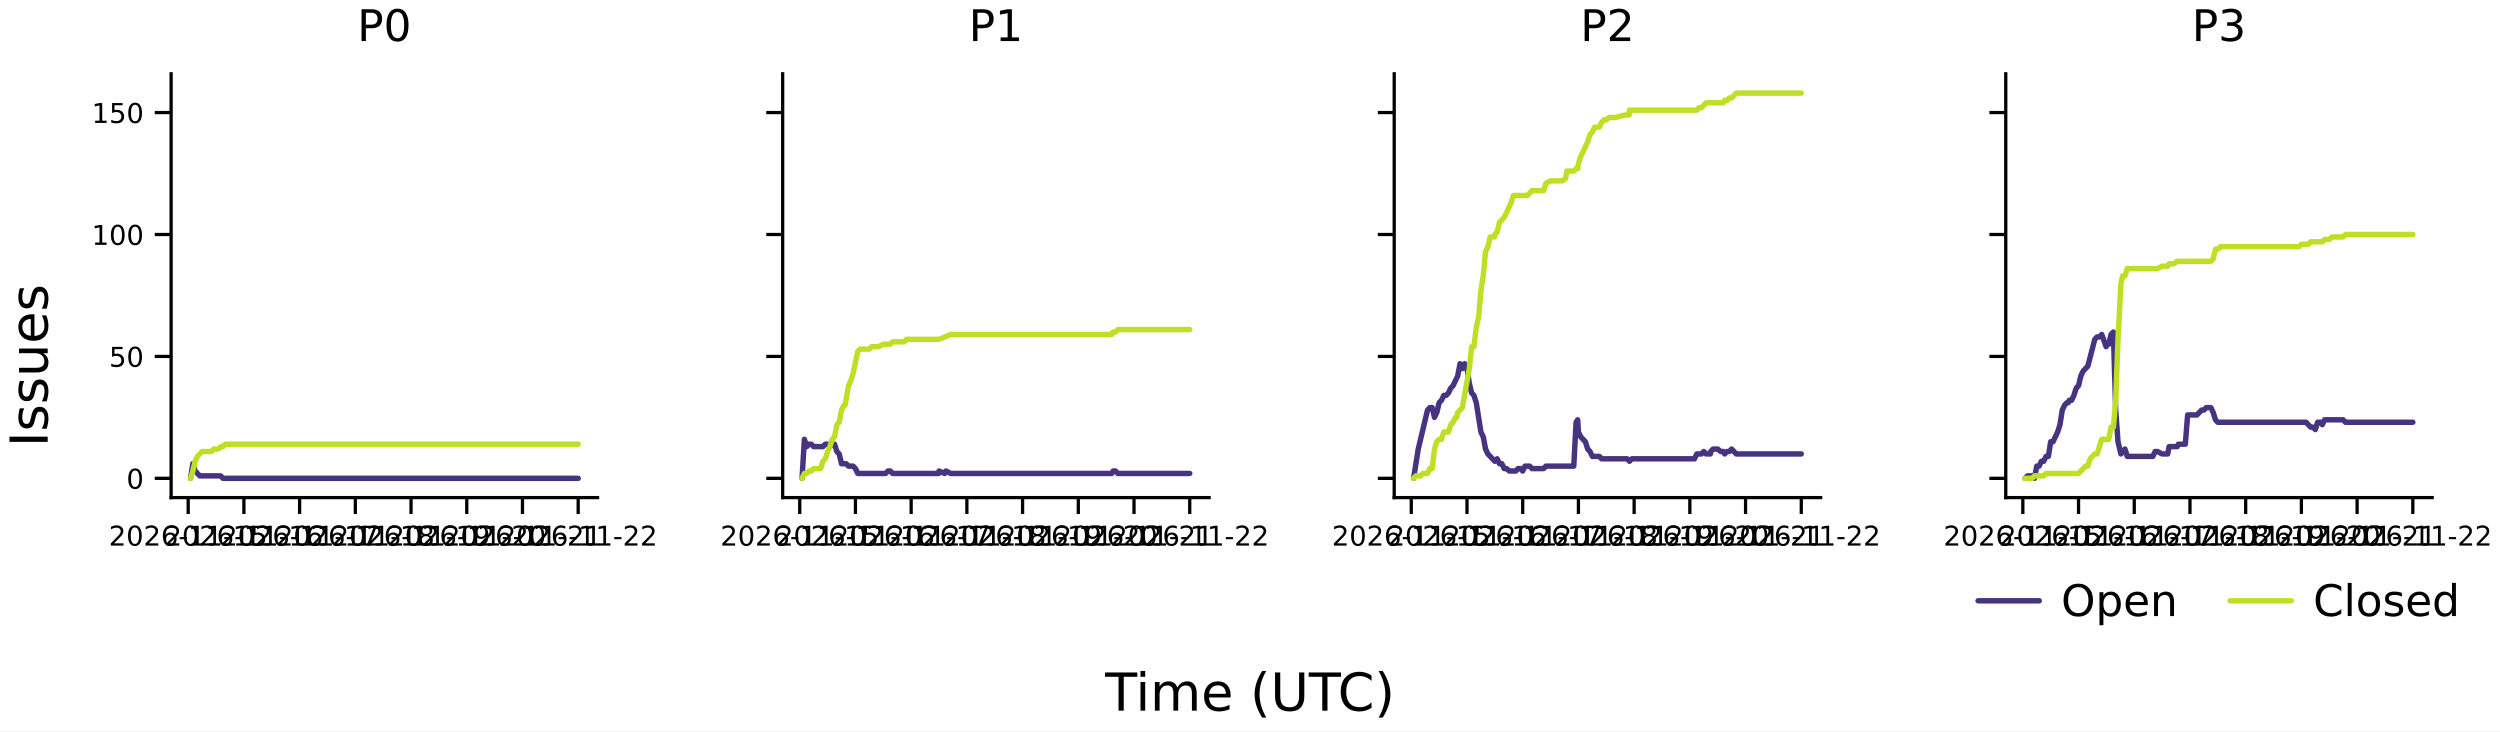
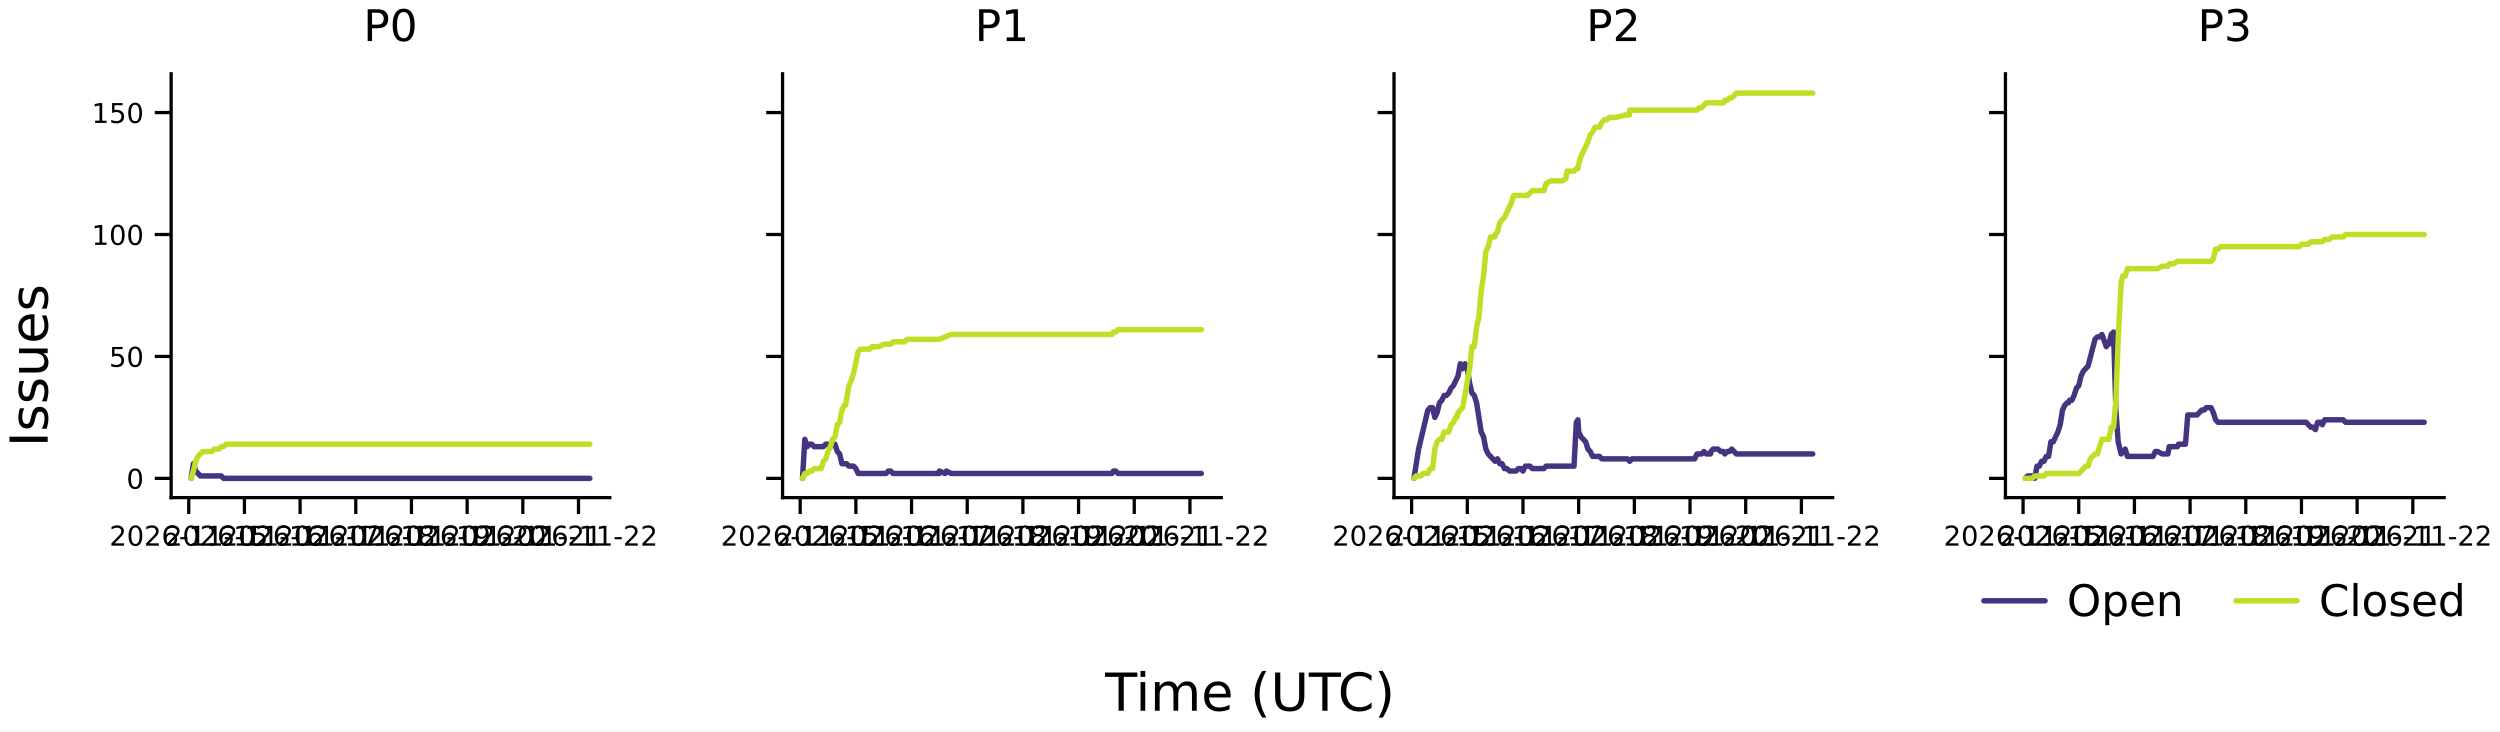
- <svg xmlns="http://www.w3.org/2000/svg" xmlns:xlink="http://www.w3.org/1999/xlink" width="457.918pt" height="133.92pt" viewBox="0 0 457.918 133.92" version="1.1">
+ <svg xmlns="http://www.w3.org/2000/svg" xmlns:xlink="http://www.w3.org/1999/xlink" width="457.902pt" height="133.92pt" viewBox="0 0 457.902 133.92" version="1.1">
  <defs>
    <style type="text/css">*{stroke-linejoin: round; stroke-linecap: butt}</style>
  </defs>
  <g id="figure_1">
    <g id="patch_1">
-       <path d="M 0 133.92  L 457.918 133.92  L 457.918 0  L 0 0  z " style="fill: #ffffff" />
+       <path d="M 0 133.92  L 457.902 133.92  L 457.902 0  L 0 0  z " style="fill: #ffffff" />
    </g>
    <g id="axes_1">
      <g id="patch_2">
-         <path d="M 31.344 91.143  L 109.454 91.143  L 109.454 13.518  L 31.344 13.518  z " style="fill: #ffffff" />
+         <path d="M 31.344 91.143  L 111.692 91.143  L 111.692 13.518  L 31.344 13.518  z " style="fill: #ffffff" />
      </g>
      <g id="matplotlib.axis_1">
        <g id="xtick_1">
          <g id="line2d_1">
            <defs>
-               <path id="m27803816d7" d="M 0 0  L 0 3  " style="stroke: #000000; stroke-width: 0.6" />
+               <path id="md252c8e583" d="M 0 0  L 0 3  " style="stroke: #000000; stroke-width: 0.6" />
            </defs>
            <g>
-               <use xlink:href="#m27803816d7" x="34.469" y="91.143" style="stroke: #000000; stroke-width: 0.6" />
+               <use xlink:href="#md252c8e583" x="34.571" y="91.143" style="stroke: #000000; stroke-width: 0.6" />
            </g>
          </g>
          <g id="text_1">
-             <text style="font-size: 5px; font-family: 'DejaVu Sans', sans-serif; text-anchor: middle" x="34.469" y="99.942" transform="rotate(-0 34.46902 99.94197)">2026-11-15</text>
+             <text style="font-size: 5px; font-family: 'DejaVu Sans', sans-serif; text-anchor: middle" x="34.571" y="99.942" transform="rotate(-0 34.571 99.94197)">2026-11-15</text>
          </g>
        </g>
        <g id="xtick_2">
          <g id="line2d_2">
            <g>
-               <use xlink:href="#m27803816d7" x="44.674" y="91.143" style="stroke: #000000; stroke-width: 0.6" />
+               <use xlink:href="#md252c8e583" x="44.769" y="91.143" style="stroke: #000000; stroke-width: 0.6" />
            </g>
          </g>
          <g id="text_2">
-             <text style="font-size: 5px; font-family: 'DejaVu Sans', sans-serif; text-anchor: middle" x="44.674" y="99.942" transform="rotate(-0 44.67396 99.94197)">2026-11-16</text>
+             <text style="font-size: 5px; font-family: 'DejaVu Sans', sans-serif; text-anchor: middle" x="44.769" y="99.942" transform="rotate(-0 44.76905 99.94197)">2026-11-16</text>
          </g>
        </g>
        <g id="xtick_3">
          <g id="line2d_3">
            <g>
-               <use xlink:href="#m27803816d7" x="54.879" y="91.143" style="stroke: #000000; stroke-width: 0.6" />
+               <use xlink:href="#md252c8e583" x="54.967" y="91.143" style="stroke: #000000; stroke-width: 0.6" />
            </g>
          </g>
          <g id="text_3">
-             <text style="font-size: 5px; font-family: 'DejaVu Sans', sans-serif; text-anchor: middle" x="54.879" y="99.942" transform="rotate(-0 54.87891 99.94197)">2026-11-17</text>
+             <text style="font-size: 5px; font-family: 'DejaVu Sans', sans-serif; text-anchor: middle" x="54.967" y="99.942" transform="rotate(-0 54.96709 99.94197)">2026-11-17</text>
          </g>
        </g>
        <g id="xtick_4">
          <g id="line2d_4">
            <g>
-               <use xlink:href="#m27803816d7" x="65.084" y="91.143" style="stroke: #000000; stroke-width: 0.6" />
+               <use xlink:href="#md252c8e583" x="65.165" y="91.143" style="stroke: #000000; stroke-width: 0.6" />
            </g>
          </g>
          <g id="text_4">
-             <text style="font-size: 5px; font-family: 'DejaVu Sans', sans-serif; text-anchor: middle" x="65.084" y="99.942" transform="rotate(-0 65.08386 99.94197)">2026-11-18</text>
+             <text style="font-size: 5px; font-family: 'DejaVu Sans', sans-serif; text-anchor: middle" x="65.165" y="99.942" transform="rotate(-0 65.16513 99.94197)">2026-11-18</text>
          </g>
        </g>
        <g id="xtick_5">
          <g id="line2d_5">
            <g>
-               <use xlink:href="#m27803816d7" x="75.289" y="91.143" style="stroke: #000000; stroke-width: 0.6" />
+               <use xlink:href="#md252c8e583" x="75.363" y="91.143" style="stroke: #000000; stroke-width: 0.6" />
            </g>
          </g>
          <g id="text_5">
-             <text style="font-size: 5px; font-family: 'DejaVu Sans', sans-serif; text-anchor: middle" x="75.289" y="99.942" transform="rotate(-0 75.28881 99.94197)">2026-11-19</text>
+             <text style="font-size: 5px; font-family: 'DejaVu Sans', sans-serif; text-anchor: middle" x="75.363" y="99.942" transform="rotate(-0 75.36317 99.94197)">2026-11-19</text>
          </g>
        </g>
        <g id="xtick_6">
          <g id="line2d_6">
            <g>
-               <use xlink:href="#m27803816d7" x="85.494" y="91.143" style="stroke: #000000; stroke-width: 0.6" />
+               <use xlink:href="#md252c8e583" x="85.561" y="91.143" style="stroke: #000000; stroke-width: 0.6" />
            </g>
          </g>
          <g id="text_6">
-             <text style="font-size: 5px; font-family: 'DejaVu Sans', sans-serif; text-anchor: middle" x="85.494" y="99.942" transform="rotate(-0 85.49376 99.94197)">2026-11-20</text>
+             <text style="font-size: 5px; font-family: 'DejaVu Sans', sans-serif; text-anchor: middle" x="85.561" y="99.942" transform="rotate(-0 85.56121 99.94197)">2026-11-20</text>
          </g>
        </g>
        <g id="xtick_7">
          <g id="line2d_7">
            <g>
-               <use xlink:href="#m27803816d7" x="95.699" y="91.143" style="stroke: #000000; stroke-width: 0.6" />
+               <use xlink:href="#md252c8e583" x="95.759" y="91.143" style="stroke: #000000; stroke-width: 0.6" />
            </g>
          </g>
          <g id="text_7">
-             <text style="font-size: 5px; font-family: 'DejaVu Sans', sans-serif; text-anchor: middle" x="95.699" y="99.942" transform="rotate(-0 95.69871 99.94197)">2026-11-21</text>
+             <text style="font-size: 5px; font-family: 'DejaVu Sans', sans-serif; text-anchor: middle" x="95.759" y="99.942" transform="rotate(-0 95.75925 99.94197)">2026-11-21</text>
          </g>
        </g>
        <g id="xtick_8">
          <g id="line2d_8">
            <g>
-               <use xlink:href="#m27803816d7" x="105.904" y="91.143" style="stroke: #000000; stroke-width: 0.6" />
+               <use xlink:href="#md252c8e583" x="105.957" y="91.143" style="stroke: #000000; stroke-width: 0.6" />
            </g>
          </g>
          <g id="text_8">
-             <text style="font-size: 5px; font-family: 'DejaVu Sans', sans-serif; text-anchor: middle" x="105.904" y="99.942" transform="rotate(-0 105.9037 99.94197)">2026-11-22</text>
+             <text style="font-size: 5px; font-family: 'DejaVu Sans', sans-serif; text-anchor: middle" x="105.957" y="99.942" transform="rotate(-0 105.9573 99.94197)">2026-11-22</text>
          </g>
        </g>
      </g>
      <g id="matplotlib.axis_2">
        <g id="ytick_1">
          <g id="line2d_9">
            <defs>
-               <path id="m7266e3cf5b" d="M 0 0  L -3 0  " style="stroke: #000000; stroke-width: 0.6" />
+               <path id="m50506fcc12" d="M 0 0  L -3 0  " style="stroke: #000000; stroke-width: 0.6" />
            </defs>
            <g>
-               <use xlink:href="#m7266e3cf5b" x="31.344" y="87.615" style="stroke: #000000; stroke-width: 0.6" />
+               <use xlink:href="#m50506fcc12" x="31.344" y="87.615" style="stroke: #000000; stroke-width: 0.6" />
            </g>
          </g>
          <g id="text_9">
            <text style="font-size: 5px; font-family: 'DejaVu Sans', sans-serif; text-anchor: end" x="26.344" y="89.514" transform="rotate(-0 26.34375 89.51415)">0</text>
          </g>
        </g>
        <g id="ytick_2">
          <g id="line2d_10">
            <g>
-               <use xlink:href="#m7266e3cf5b" x="31.344" y="65.283" style="stroke: #000000; stroke-width: 0.6" />
+               <use xlink:href="#m50506fcc12" x="31.344" y="65.283" style="stroke: #000000; stroke-width: 0.6" />
            </g>
          </g>
          <g id="text_10">
            <text style="font-size: 5px; font-family: 'DejaVu Sans', sans-serif; text-anchor: end" x="26.344" y="67.182" transform="rotate(-0 26.34375 67.18244)">50</text>
          </g>
        </g>
        <g id="ytick_3">
          <g id="line2d_11">
            <g>
-               <use xlink:href="#m7266e3cf5b" x="31.344" y="42.951" style="stroke: #000000; stroke-width: 0.6" />
+               <use xlink:href="#m50506fcc12" x="31.344" y="42.951" style="stroke: #000000; stroke-width: 0.6" />
            </g>
          </g>
          <g id="text_11">
            <text style="font-size: 5px; font-family: 'DejaVu Sans', sans-serif; text-anchor: end" x="26.344" y="44.851" transform="rotate(-0 26.34375 44.85073)">100</text>
          </g>
        </g>
        <g id="ytick_4">
          <g id="line2d_12">
            <g>
-               <use xlink:href="#m7266e3cf5b" x="31.344" y="20.62" style="stroke: #000000; stroke-width: 0.6" />
+               <use xlink:href="#m50506fcc12" x="31.344" y="20.62" style="stroke: #000000; stroke-width: 0.6" />
            </g>
          </g>
          <g id="text_12">
            <text style="font-size: 5px; font-family: 'DejaVu Sans', sans-serif; text-anchor: end" x="26.344" y="22.519" transform="rotate(-0 26.34375 22.51902)">150</text>
          </g>
        </g>
      </g>
      <g id="line2d_13">
-         <path d="M 34.894 87.615  L 35.319 84.935  L 35.745 86.275  L 36.595 87.168  L 40.422 87.168  L 40.847 87.615  L 105.904 87.615  L 105.904 87.615  " clip-path="url(#p9dc5fe7ed8)" style="fill: none; stroke: #463480; stroke-linecap: round" />
+         <path d="M 34.996 87.615  L 35.421 84.935  L 35.846 86.275  L 36.696 87.168  L 40.52 87.168  L 40.945 87.615  L 108.039 87.615  L 108.039 87.615  " clip-path="url(#pc1bffb629c)" style="fill: none; stroke: #463480; stroke-linecap: round" />
      </g>
      <g id="line2d_14">
-         <path d="M 34.894 87.615  L 35.319 86.275  L 35.745 84.488  L 36.17 83.595  L 37.02 82.702  L 38.721 82.702  L 39.146 82.255  L 39.997 82.255  L 40.422 81.808  L 40.847 81.808  L 41.272 81.362  L 105.904 81.362  L 105.904 81.362  " clip-path="url(#p9dc5fe7ed8)" style="fill: none; stroke: #bddf26; stroke-linecap: round" />
+         <path d="M 34.996 87.615  L 35.421 86.275  L 35.846 84.488  L 36.271 83.595  L 37.121 82.702  L 38.82 82.702  L 39.245 82.255  L 40.095 82.255  L 40.52 81.808  L 40.945 81.808  L 41.37 81.362  L 108.039 81.362  L 108.039 81.362  " clip-path="url(#pc1bffb629c)" style="fill: none; stroke: #bddf26; stroke-linecap: round" />
      </g>
      <g id="patch_3">
        <path d="M 31.344 91.143  L 31.344 13.518  " style="fill: none; stroke: #000000; stroke-width: 0.6; stroke-linejoin: miter; stroke-linecap: square" />
      </g>
      <g id="patch_4">
-         <path d="M 31.344 91.143  L 109.454 91.143  " style="fill: none; stroke: #000000; stroke-width: 0.6; stroke-linejoin: miter; stroke-linecap: square" />
+         <path d="M 31.344 91.143  L 111.692 91.143  " style="fill: none; stroke: #000000; stroke-width: 0.6; stroke-linejoin: miter; stroke-linecap: square" />
      </g>
      <g id="text_13">
-         <text style="font-size: 8px; font-family: 'DejaVu Sans', sans-serif; text-anchor: middle" x="70.399" y="7.518" transform="rotate(-0 70.39894 7.518125)">P0</text>
+         <text style="font-size: 8px; font-family: 'DejaVu Sans', sans-serif; text-anchor: middle" x="71.518" y="7.518" transform="rotate(-0 71.51766 7.518125)">P0</text>
      </g>
    </g>
    <g id="axes_2">
      <g id="patch_5">
-         <path d="M 143.359 91.143  L 221.469 91.143  L 221.469 13.518  L 143.359 13.518  z " style="fill: #ffffff" />
+         <path d="M 143.336 91.143  L 223.684 91.143  L 223.684 13.518  L 143.336 13.518  z " style="fill: #ffffff" />
      </g>
      <g id="matplotlib.axis_3">
        <g id="xtick_9">
          <g id="line2d_15">
            <g>
-               <use xlink:href="#m27803816d7" x="146.484" y="91.143" style="stroke: #000000; stroke-width: 0.6" />
+               <use xlink:href="#md252c8e583" x="146.563" y="91.143" style="stroke: #000000; stroke-width: 0.6" />
            </g>
          </g>
          <g id="text_14">
-             <text style="font-size: 5px; font-family: 'DejaVu Sans', sans-serif; text-anchor: middle" x="146.484" y="99.942" transform="rotate(-0 146.4843 99.94197)">2026-11-15</text>
+             <text style="font-size: 5px; font-family: 'DejaVu Sans', sans-serif; text-anchor: middle" x="146.563" y="99.942" transform="rotate(-0 146.563 99.94197)">2026-11-15</text>
          </g>
        </g>
        <g id="xtick_10">
          <g id="line2d_16">
            <g>
-               <use xlink:href="#m27803816d7" x="156.689" y="91.143" style="stroke: #000000; stroke-width: 0.6" />
+               <use xlink:href="#md252c8e583" x="156.761" y="91.143" style="stroke: #000000; stroke-width: 0.6" />
            </g>
          </g>
          <g id="text_15">
-             <text style="font-size: 5px; font-family: 'DejaVu Sans', sans-serif; text-anchor: middle" x="156.689" y="99.942" transform="rotate(-0 156.6893 99.94197)">2026-11-16</text>
+             <text style="font-size: 5px; font-family: 'DejaVu Sans', sans-serif; text-anchor: middle" x="156.761" y="99.942" transform="rotate(-0 156.761 99.94197)">2026-11-16</text>
          </g>
        </g>
        <g id="xtick_11">
          <g id="line2d_17">
            <g>
-               <use xlink:href="#m27803816d7" x="166.894" y="91.143" style="stroke: #000000; stroke-width: 0.6" />
+               <use xlink:href="#md252c8e583" x="166.959" y="91.143" style="stroke: #000000; stroke-width: 0.6" />
            </g>
          </g>
          <g id="text_16">
-             <text style="font-size: 5px; font-family: 'DejaVu Sans', sans-serif; text-anchor: middle" x="166.894" y="99.942" transform="rotate(-0 166.8942 99.94197)">2026-11-17</text>
+             <text style="font-size: 5px; font-family: 'DejaVu Sans', sans-serif; text-anchor: middle" x="166.959" y="99.942" transform="rotate(-0 166.9591 99.94197)">2026-11-17</text>
          </g>
        </g>
        <g id="xtick_12">
          <g id="line2d_18">
            <g>
-               <use xlink:href="#m27803816d7" x="177.099" y="91.143" style="stroke: #000000; stroke-width: 0.6" />
+               <use xlink:href="#md252c8e583" x="177.157" y="91.143" style="stroke: #000000; stroke-width: 0.6" />
            </g>
          </g>
          <g id="text_17">
-             <text style="font-size: 5px; font-family: 'DejaVu Sans', sans-serif; text-anchor: middle" x="177.099" y="99.942" transform="rotate(-0 177.0992 99.94197)">2026-11-18</text>
+             <text style="font-size: 5px; font-family: 'DejaVu Sans', sans-serif; text-anchor: middle" x="177.157" y="99.942" transform="rotate(-0 177.1571 99.94197)">2026-11-18</text>
          </g>
        </g>
        <g id="xtick_13">
          <g id="line2d_19">
            <g>
-               <use xlink:href="#m27803816d7" x="187.304" y="91.143" style="stroke: #000000; stroke-width: 0.6" />
+               <use xlink:href="#md252c8e583" x="187.355" y="91.143" style="stroke: #000000; stroke-width: 0.6" />
            </g>
          </g>
          <g id="text_18">
-             <text style="font-size: 5px; font-family: 'DejaVu Sans', sans-serif; text-anchor: middle" x="187.304" y="99.942" transform="rotate(-0 187.3041 99.94197)">2026-11-19</text>
+             <text style="font-size: 5px; font-family: 'DejaVu Sans', sans-serif; text-anchor: middle" x="187.355" y="99.942" transform="rotate(-0 187.3552 99.94197)">2026-11-19</text>
          </g>
        </g>
        <g id="xtick_14">
          <g id="line2d_20">
            <g>
-               <use xlink:href="#m27803816d7" x="197.509" y="91.143" style="stroke: #000000; stroke-width: 0.6" />
+               <use xlink:href="#md252c8e583" x="197.553" y="91.143" style="stroke: #000000; stroke-width: 0.6" />
            </g>
          </g>
          <g id="text_19">
-             <text style="font-size: 5px; font-family: 'DejaVu Sans', sans-serif; text-anchor: middle" x="197.509" y="99.942" transform="rotate(-0 197.5091 99.94197)">2026-11-20</text>
+             <text style="font-size: 5px; font-family: 'DejaVu Sans', sans-serif; text-anchor: middle" x="197.553" y="99.942" transform="rotate(-0 197.5532 99.94197)">2026-11-20</text>
          </g>
        </g>
        <g id="xtick_15">
          <g id="line2d_21">
            <g>
-               <use xlink:href="#m27803816d7" x="207.714" y="91.143" style="stroke: #000000; stroke-width: 0.6" />
+               <use xlink:href="#md252c8e583" x="207.751" y="91.143" style="stroke: #000000; stroke-width: 0.6" />
            </g>
          </g>
          <g id="text_20">
-             <text style="font-size: 5px; font-family: 'DejaVu Sans', sans-serif; text-anchor: middle" x="207.714" y="99.942" transform="rotate(-0 207.714 99.94197)">2026-11-21</text>
+             <text style="font-size: 5px; font-family: 'DejaVu Sans', sans-serif; text-anchor: middle" x="207.751" y="99.942" transform="rotate(-0 207.7512 99.94197)">2026-11-21</text>
          </g>
        </g>
        <g id="xtick_16">
          <g id="line2d_22">
            <g>
-               <use xlink:href="#m27803816d7" x="217.919" y="91.143" style="stroke: #000000; stroke-width: 0.6" />
+               <use xlink:href="#md252c8e583" x="217.949" y="91.143" style="stroke: #000000; stroke-width: 0.6" />
            </g>
          </g>
          <g id="text_21">
-             <text style="font-size: 5px; font-family: 'DejaVu Sans', sans-serif; text-anchor: middle" x="217.919" y="99.942" transform="rotate(-0 217.919 99.94197)">2026-11-22</text>
+             <text style="font-size: 5px; font-family: 'DejaVu Sans', sans-serif; text-anchor: middle" x="217.949" y="99.942" transform="rotate(-0 217.9493 99.94197)">2026-11-22</text>
          </g>
        </g>
      </g>
      <g id="matplotlib.axis_4">
        <g id="ytick_5">
          <g id="line2d_23">
            <g>
-               <use xlink:href="#m7266e3cf5b" x="143.359" y="87.615" style="stroke: #000000; stroke-width: 0.6" />
+               <use xlink:href="#m50506fcc12" x="143.336" y="87.615" style="stroke: #000000; stroke-width: 0.6" />
            </g>
          </g>
        </g>
        <g id="ytick_6">
          <g id="line2d_24">
            <g>
-               <use xlink:href="#m7266e3cf5b" x="143.359" y="65.283" style="stroke: #000000; stroke-width: 0.6" />
+               <use xlink:href="#m50506fcc12" x="143.336" y="65.283" style="stroke: #000000; stroke-width: 0.6" />
            </g>
          </g>
        </g>
        <g id="ytick_7">
          <g id="line2d_25">
            <g>
-               <use xlink:href="#m7266e3cf5b" x="143.359" y="42.951" style="stroke: #000000; stroke-width: 0.6" />
+               <use xlink:href="#m50506fcc12" x="143.336" y="42.951" style="stroke: #000000; stroke-width: 0.6" />
            </g>
          </g>
        </g>
        <g id="ytick_8">
          <g id="line2d_26">
            <g>
-               <use xlink:href="#m7266e3cf5b" x="143.359" y="20.62" style="stroke: #000000; stroke-width: 0.6" />
+               <use xlink:href="#m50506fcc12" x="143.336" y="20.62" style="stroke: #000000; stroke-width: 0.6" />
            </g>
          </g>
        </g>
      </g>
      <g id="line2d_27">
-         <path d="M 146.91 87.615  L 147.335 80.469  L 147.76 81.808  L 148.185 81.362  L 148.61 81.362  L 149.036 81.808  L 150.736 81.808  L 151.162 81.362  L 151.587 81.362  L 152.012 81.808  L 152.437 81.362  L 152.862 81.362  L 153.288 82.702  L 153.713 83.148  L 154.138 84.935  L 154.988 84.935  L 155.414 85.382  L 156.264 85.382  L 156.689 85.828  L 157.114 86.721  L 162.217 86.721  L 162.642 86.275  L 163.067 86.275  L 163.5 86.721  L 171.947 86.721  L 171.997 86.275  L 173.024 86.721  L 173.272 86.275  L 174.123 86.721  L 203.632 86.721  L 203.887 86.275  L 204.312 86.275  L 204.738 86.721  L 217.919 86.721  L 217.919 86.721  " clip-path="url(#pecd73dea6c)" style="fill: none; stroke: #463480; stroke-linecap: round" />
+         <path d="M 146.988 87.615  L 147.413 80.469  L 147.838 81.808  L 148.263 81.362  L 148.688 81.362  L 149.113 81.808  L 150.812 81.808  L 151.237 81.362  L 151.662 81.362  L 152.087 81.808  L 152.512 81.362  L 152.937 81.362  L 153.362 82.702  L 153.787 83.148  L 154.212 84.935  L 155.061 84.935  L 155.486 85.382  L 156.336 85.382  L 156.761 85.828  L 157.186 86.721  L 162.285 86.721  L 162.71 86.275  L 163.135 86.275  L 163.567 86.721  L 172.009 86.721  L 172.058 86.275  L 173.085 86.721  L 173.333 86.275  L 174.183 86.721  L 203.672 86.721  L 203.927 86.275  L 204.352 86.275  L 204.777 86.721  L 220.031 86.721  L 220.031 86.721  " clip-path="url(#p00e19f9488)" style="fill: none; stroke: #463480; stroke-linecap: round" />
      </g>
      <g id="line2d_28">
-         <path d="M 146.91 87.615  L 147.335 86.721  L 147.76 86.721  L 148.185 86.275  L 148.61 86.275  L 149.036 85.828  L 150.311 85.828  L 150.736 84.488  L 151.162 84.042  L 151.587 82.702  L 152.012 81.808  L 152.437 80.469  L 152.862 80.022  L 153.288 77.789  L 153.713 77.342  L 154.138 75.109  L 154.563 74.216  L 154.797 74.216  L 155.414 70.643  L 155.839 69.749  L 156.264 68.409  L 157.114 64.39  L 157.54 63.943  L 159.241 63.943  L 159.666 63.496  L 160.941 63.496  L 161.792 63.05  L 163.067 63.05  L 163.5 62.603  L 165.619 62.603  L 166.044 62.157  L 171.997 62.157  L 174.123 61.263  L 203.632 61.263  L 203.887 60.817  L 204.312 60.817  L 204.738 60.37  L 217.919 60.37  L 217.919 60.37  " clip-path="url(#pecd73dea6c)" style="fill: none; stroke: #bddf26; stroke-linecap: round" />
+         <path d="M 146.988 87.615  L 147.413 86.721  L 147.838 86.721  L 148.263 86.275  L 148.688 86.275  L 149.113 85.828  L 150.387 85.828  L 150.812 84.488  L 151.237 84.042  L 151.662 82.702  L 152.087 81.808  L 152.512 80.469  L 152.937 80.022  L 153.362 77.789  L 153.787 77.342  L 154.212 75.109  L 154.636 74.216  L 154.87 74.216  L 155.486 70.643  L 155.911 69.749  L 156.336 68.409  L 157.186 64.39  L 157.611 63.943  L 159.311 63.943  L 159.735 63.496  L 161.01 63.496  L 161.86 63.05  L 163.135 63.05  L 163.567 62.603  L 165.684 62.603  L 166.109 62.157  L 172.058 62.157  L 174.183 61.263  L 203.672 61.263  L 203.927 60.817  L 204.352 60.817  L 204.777 60.37  L 220.031 60.37  L 220.031 60.37  " clip-path="url(#p00e19f9488)" style="fill: none; stroke: #bddf26; stroke-linecap: round" />
      </g>
      <g id="patch_6">
-         <path d="M 143.359 91.143  L 143.359 13.518  " style="fill: none; stroke: #000000; stroke-width: 0.6; stroke-linejoin: miter; stroke-linecap: square" />
+         <path d="M 143.336 91.143  L 143.336 13.518  " style="fill: none; stroke: #000000; stroke-width: 0.6; stroke-linejoin: miter; stroke-linecap: square" />
      </g>
      <g id="patch_7">
-         <path d="M 143.359 91.143  L 221.469 91.143  " style="fill: none; stroke: #000000; stroke-width: 0.6; stroke-linejoin: miter; stroke-linecap: square" />
+         <path d="M 143.336 91.143  L 223.684 91.143  " style="fill: none; stroke: #000000; stroke-width: 0.6; stroke-linejoin: miter; stroke-linecap: square" />
      </g>
      <g id="text_22">
-         <text style="font-size: 8px; font-family: 'DejaVu Sans', sans-serif; text-anchor: middle" x="182.414" y="7.518" transform="rotate(-0 182.4142 7.518125)">P1</text>
+         <text style="font-size: 8px; font-family: 'DejaVu Sans', sans-serif; text-anchor: middle" x="183.51" y="7.518" transform="rotate(-0 183.5096 7.518125)">P1</text>
      </g>
    </g>
    <g id="axes_3">
      <g id="patch_8">
-         <path d="M 255.374 91.143  L 333.485 91.143  L 333.485 13.518  L 255.374 13.518  z " style="fill: #ffffff" />
+         <path d="M 255.328 91.143  L 335.676 91.143  L 335.676 13.518  L 255.328 13.518  z " style="fill: #ffffff" />
      </g>
      <g id="matplotlib.axis_5">
        <g id="xtick_17">
          <g id="line2d_29">
            <g>
-               <use xlink:href="#m27803816d7" x="258.5" y="91.143" style="stroke: #000000; stroke-width: 0.6" />
+               <use xlink:href="#md252c8e583" x="258.555" y="91.143" style="stroke: #000000; stroke-width: 0.6" />
            </g>
          </g>
          <g id="text_23">
-             <text style="font-size: 5px; font-family: 'DejaVu Sans', sans-serif; text-anchor: middle" x="258.5" y="99.942" transform="rotate(-0 258.4996 99.94197)">2026-11-15</text>
+             <text style="font-size: 5px; font-family: 'DejaVu Sans', sans-serif; text-anchor: middle" x="258.555" y="99.942" transform="rotate(-0 258.555 99.94197)">2026-11-15</text>
          </g>
        </g>
        <g id="xtick_18">
          <g id="line2d_30">
            <g>
-               <use xlink:href="#m27803816d7" x="268.705" y="91.143" style="stroke: #000000; stroke-width: 0.6" />
+               <use xlink:href="#md252c8e583" x="268.753" y="91.143" style="stroke: #000000; stroke-width: 0.6" />
            </g>
          </g>
          <g id="text_24">
-             <text style="font-size: 5px; font-family: 'DejaVu Sans', sans-serif; text-anchor: middle" x="268.705" y="99.942" transform="rotate(-0 268.7046 99.94197)">2026-11-16</text>
+             <text style="font-size: 5px; font-family: 'DejaVu Sans', sans-serif; text-anchor: middle" x="268.753" y="99.942" transform="rotate(-0 268.753 99.94197)">2026-11-16</text>
          </g>
        </g>
        <g id="xtick_19">
          <g id="line2d_31">
            <g>
-               <use xlink:href="#m27803816d7" x="278.91" y="91.143" style="stroke: #000000; stroke-width: 0.6" />
+               <use xlink:href="#md252c8e583" x="278.951" y="91.143" style="stroke: #000000; stroke-width: 0.6" />
            </g>
          </g>
          <g id="text_25">
-             <text style="font-size: 5px; font-family: 'DejaVu Sans', sans-serif; text-anchor: middle" x="278.91" y="99.942" transform="rotate(-0 278.9095 99.94197)">2026-11-17</text>
+             <text style="font-size: 5px; font-family: 'DejaVu Sans', sans-serif; text-anchor: middle" x="278.951" y="99.942" transform="rotate(-0 278.9511 99.94197)">2026-11-17</text>
          </g>
        </g>
        <g id="xtick_20">
          <g id="line2d_32">
            <g>
-               <use xlink:href="#m27803816d7" x="289.114" y="91.143" style="stroke: #000000; stroke-width: 0.6" />
+               <use xlink:href="#md252c8e583" x="289.149" y="91.143" style="stroke: #000000; stroke-width: 0.6" />
            </g>
          </g>
          <g id="text_26">
-             <text style="font-size: 5px; font-family: 'DejaVu Sans', sans-serif; text-anchor: middle" x="289.114" y="99.942" transform="rotate(-0 289.1145 99.94197)">2026-11-18</text>
+             <text style="font-size: 5px; font-family: 'DejaVu Sans', sans-serif; text-anchor: middle" x="289.149" y="99.942" transform="rotate(-0 289.1491 99.94197)">2026-11-18</text>
          </g>
        </g>
        <g id="xtick_21">
          <g id="line2d_33">
            <g>
-               <use xlink:href="#m27803816d7" x="299.319" y="91.143" style="stroke: #000000; stroke-width: 0.6" />
+               <use xlink:href="#md252c8e583" x="299.347" y="91.143" style="stroke: #000000; stroke-width: 0.6" />
            </g>
          </g>
          <g id="text_27">
-             <text style="font-size: 5px; font-family: 'DejaVu Sans', sans-serif; text-anchor: middle" x="299.319" y="99.942" transform="rotate(-0 299.3194 99.94197)">2026-11-19</text>
+             <text style="font-size: 5px; font-family: 'DejaVu Sans', sans-serif; text-anchor: middle" x="299.347" y="99.942" transform="rotate(-0 299.3471 99.94197)">2026-11-19</text>
          </g>
        </g>
        <g id="xtick_22">
          <g id="line2d_34">
            <g>
-               <use xlink:href="#m27803816d7" x="309.524" y="91.143" style="stroke: #000000; stroke-width: 0.6" />
+               <use xlink:href="#md252c8e583" x="309.545" y="91.143" style="stroke: #000000; stroke-width: 0.6" />
            </g>
          </g>
          <g id="text_28">
-             <text style="font-size: 5px; font-family: 'DejaVu Sans', sans-serif; text-anchor: middle" x="309.524" y="99.942" transform="rotate(-0 309.5244 99.94197)">2026-11-20</text>
+             <text style="font-size: 5px; font-family: 'DejaVu Sans', sans-serif; text-anchor: middle" x="309.545" y="99.942" transform="rotate(-0 309.5452 99.94197)">2026-11-20</text>
          </g>
        </g>
        <g id="xtick_23">
          <g id="line2d_35">
            <g>
-               <use xlink:href="#m27803816d7" x="319.729" y="91.143" style="stroke: #000000; stroke-width: 0.6" />
+               <use xlink:href="#md252c8e583" x="319.743" y="91.143" style="stroke: #000000; stroke-width: 0.6" />
            </g>
          </g>
          <g id="text_29">
-             <text style="font-size: 5px; font-family: 'DejaVu Sans', sans-serif; text-anchor: middle" x="319.729" y="99.942" transform="rotate(-0 319.7293 99.94197)">2026-11-21</text>
+             <text style="font-size: 5px; font-family: 'DejaVu Sans', sans-serif; text-anchor: middle" x="319.743" y="99.942" transform="rotate(-0 319.7432 99.94197)">2026-11-21</text>
          </g>
        </g>
        <g id="xtick_24">
          <g id="line2d_36">
            <g>
-               <use xlink:href="#m27803816d7" x="329.934" y="91.143" style="stroke: #000000; stroke-width: 0.6" />
+               <use xlink:href="#md252c8e583" x="329.941" y="91.143" style="stroke: #000000; stroke-width: 0.6" />
            </g>
          </g>
          <g id="text_30">
-             <text style="font-size: 5px; font-family: 'DejaVu Sans', sans-serif; text-anchor: middle" x="329.934" y="99.942" transform="rotate(-0 329.9343 99.94197)">2026-11-22</text>
+             <text style="font-size: 5px; font-family: 'DejaVu Sans', sans-serif; text-anchor: middle" x="329.941" y="99.942" transform="rotate(-0 329.9413 99.94197)">2026-11-22</text>
          </g>
        </g>
      </g>
      <g id="matplotlib.axis_6">
        <g id="ytick_9">
          <g id="line2d_37">
            <g>
-               <use xlink:href="#m7266e3cf5b" x="255.374" y="87.615" style="stroke: #000000; stroke-width: 0.6" />
+               <use xlink:href="#m50506fcc12" x="255.328" y="87.615" style="stroke: #000000; stroke-width: 0.6" />
            </g>
          </g>
        </g>
        <g id="ytick_10">
          <g id="line2d_38">
            <g>
-               <use xlink:href="#m7266e3cf5b" x="255.374" y="65.283" style="stroke: #000000; stroke-width: 0.6" />
+               <use xlink:href="#m50506fcc12" x="255.328" y="65.283" style="stroke: #000000; stroke-width: 0.6" />
            </g>
          </g>
        </g>
        <g id="ytick_11">
          <g id="line2d_39">
            <g>
-               <use xlink:href="#m7266e3cf5b" x="255.374" y="42.951" style="stroke: #000000; stroke-width: 0.6" />
+               <use xlink:href="#m50506fcc12" x="255.328" y="42.951" style="stroke: #000000; stroke-width: 0.6" />
            </g>
          </g>
        </g>
        <g id="ytick_12">
          <g id="line2d_40">
            <g>
-               <use xlink:href="#m7266e3cf5b" x="255.374" y="20.62" style="stroke: #000000; stroke-width: 0.6" />
+               <use xlink:href="#m50506fcc12" x="255.328" y="20.62" style="stroke: #000000; stroke-width: 0.6" />
            </g>
          </g>
        </g>
      </g>
      <g id="line2d_41">
-         <path d="M 258.925 87.615  L 259.775 82.255  L 261.476 75.109  L 261.901 74.662  L 262.326 74.662  L 262.752 76.449  L 263.177 75.556  L 263.602 73.769  L 264.027 73.322  L 264.453 72.429  L 264.878 72.429  L 265.303 71.983  L 265.728 71.089  L 266.153 70.643  L 267.004 68.856  L 267.429 66.623  L 267.854 67.516  L 268.279 66.623  L 268.705 67.516  L 269.13 70.196  L 269.555 71.983  L 269.98 72.429  L 270.405 73.769  L 271.256 79.129  L 271.681 80.022  L 272.106 82.255  L 272.531 83.148  L 273.807 84.488  L 274.232 84.042  L 274.657 84.935  L 275.083 84.935  L 275.515 85.828  L 275.933 85.828  L 276.465 86.275  L 277.634 86.275  L 278.059 85.828  L 278.484 85.828  L 278.91 86.275  L 279.335 85.382  L 280.185 85.382  L 280.61 85.828  L 282.736 85.828  L 283.162 85.382  L 288.264 85.382  L 288.689 77.342  L 288.98 76.896  L 289.114 79.129  L 289.54 80.022  L 290.39 80.915  L 290.815 82.255  L 291.241 82.702  L 291.666 83.595  L 292.941 83.595  L 293.367 84.042  L 298.044 84.042  L 298.469 84.488  L 298.894 84.042  L 310.375 84.042  L 310.8 83.148  L 311.65 83.148  L 312.076 82.702  L 312.501 83.148  L 313.28 83.148  L 313.351 82.702  L 313.776 82.255  L 314.627 82.255  L 315.18 82.702  L 315.647 82.702  L 315.902 83.148  L 316.328 82.702  L 316.753 82.702  L 317.178 82.255  L 318.028 83.148  L 329.934 83.148  L 329.934 83.148  " clip-path="url(#p77b33266db)" style="fill: none; stroke: #463480; stroke-linecap: round" />
+         <path d="M 258.98 87.615  L 259.83 82.255  L 261.529 75.109  L 261.954 74.662  L 262.379 74.662  L 262.804 76.449  L 263.229 75.556  L 263.654 73.769  L 264.079 73.322  L 264.504 72.429  L 264.929 72.429  L 265.354 71.983  L 265.779 71.089  L 266.204 70.643  L 267.053 68.856  L 267.478 66.623  L 267.903 67.516  L 268.328 66.623  L 268.753 67.516  L 269.178 70.196  L 269.603 71.983  L 270.028 72.429  L 270.453 73.769  L 271.303 79.129  L 271.727 80.022  L 272.152 82.255  L 272.577 83.148  L 273.852 84.488  L 274.277 84.042  L 274.702 84.935  L 275.127 84.935  L 275.559 85.828  L 275.977 85.828  L 276.508 86.275  L 277.676 86.275  L 278.101 85.828  L 278.526 85.828  L 278.951 86.275  L 279.376 85.382  L 280.226 85.382  L 280.651 85.828  L 282.775 85.828  L 283.2 85.382  L 288.299 85.382  L 288.724 77.342  L 289.015 76.896  L 289.149 79.129  L 289.574 80.022  L 290.424 80.915  L 290.849 82.255  L 291.274 82.702  L 291.699 83.595  L 292.973 83.595  L 293.398 84.042  L 298.072 84.042  L 298.497 84.488  L 298.922 84.042  L 310.395 84.042  L 310.82 83.148  L 311.67 83.148  L 312.095 82.702  L 312.52 83.148  L 313.299 83.148  L 313.369 82.702  L 313.794 82.255  L 314.644 82.255  L 315.197 82.702  L 315.664 82.702  L 315.919 83.148  L 316.344 82.702  L 316.769 82.702  L 317.194 82.255  L 318.044 83.148  L 332.023 83.148  L 332.023 83.148  " clip-path="url(#p3f5639edc3)" style="fill: none; stroke: #463480; stroke-linecap: round" />
      </g>
      <g id="line2d_42">
-         <path d="M 258.925 87.615  L 259.35 87.168  L 260.2 87.168  L 260.626 86.721  L 261.476 86.721  L 261.901 85.828  L 262.326 85.828  L 262.752 82.255  L 263.177 80.915  L 263.602 80.469  L 264.027 80.469  L 264.453 79.129  L 265.303 79.129  L 265.728 77.789  L 266.153 77.342  L 266.579 76.449  L 266.812 76.449  L 267.004 75.556  L 267.854 74.662  L 269.13 67.516  L 269.555 63.496  L 269.98 63.496  L 270.405 59.923  L 270.831 58.137  L 271.256 53.224  L 271.681 50.544  L 272.106 46.078  L 272.531 45.184  L 272.957 43.398  L 273.757 43.398  L 273.807 42.951  L 274.232 42.505  L 274.657 40.718  L 275.515 39.825  L 276.783 37.145  L 277.209 35.805  L 279.76 35.805  L 280.61 34.912  L 282.736 34.912  L 283.162 33.572  L 284.012 33.125  L 286.138 33.125  L 286.783 32.679  L 286.988 31.339  L 288.264 31.339  L 288.689 30.892  L 288.98 30.892  L 289.114 29.999  L 289.54 28.659  L 290.815 25.979  L 291.241 24.639  L 291.666 24.193  L 292.091 23.299  L 292.941 23.299  L 293.367 22.406  L 293.792 21.96  L 294.217 21.96  L 294.727 21.513  L 295.918 21.513  L 297.619 21.066  L 298.412 21.066  L 298.469 20.173  L 310.8 20.173  L 311.225 19.726  L 311.65 19.726  L 312.501 18.833  L 315.647 18.833  L 315.902 18.386  L 316.328 18.386  L 316.753 17.94  L 317.178 17.94  L 318.028 17.047  L 329.934 17.047  L 329.934 17.047  " clip-path="url(#p77b33266db)" style="fill: none; stroke: #bddf26; stroke-linecap: round" />
+         <path d="M 258.98 87.615  L 259.405 87.168  L 260.255 87.168  L 260.68 86.721  L 261.529 86.721  L 261.954 85.828  L 262.379 85.828  L 262.804 82.255  L 263.229 80.915  L 263.654 80.469  L 264.079 80.469  L 264.504 79.129  L 265.354 79.129  L 265.779 77.789  L 266.204 77.342  L 266.628 76.449  L 266.862 76.449  L 267.053 75.556  L 267.903 74.662  L 269.178 67.516  L 269.603 63.496  L 270.028 63.496  L 270.453 59.923  L 270.878 58.137  L 271.303 53.224  L 271.727 50.544  L 272.152 46.078  L 272.577 45.184  L 273.002 43.398  L 273.802 43.398  L 273.852 42.951  L 274.277 42.505  L 274.702 40.718  L 275.559 39.825  L 276.826 37.145  L 277.251 35.805  L 279.801 35.805  L 280.651 34.912  L 282.775 34.912  L 283.2 33.572  L 284.05 33.125  L 286.175 33.125  L 286.819 32.679  L 287.025 31.339  L 288.299 31.339  L 288.724 30.892  L 289.015 30.892  L 289.149 29.999  L 289.574 28.659  L 290.849 25.979  L 291.274 24.639  L 291.699 24.193  L 292.124 23.299  L 292.973 23.299  L 293.398 22.406  L 293.823 21.96  L 294.248 21.96  L 294.758 21.513  L 295.948 21.513  L 297.647 21.066  L 298.441 21.066  L 298.497 20.173  L 310.82 20.173  L 311.245 19.726  L 311.67 19.726  L 312.52 18.833  L 315.664 18.833  L 315.919 18.386  L 316.344 18.386  L 316.769 17.94  L 317.194 17.94  L 318.044 17.047  L 332.023 17.047  L 332.023 17.047  " clip-path="url(#p3f5639edc3)" style="fill: none; stroke: #bddf26; stroke-linecap: round" />
      </g>
      <g id="patch_9">
-         <path d="M 255.374 91.143  L 255.374 13.518  " style="fill: none; stroke: #000000; stroke-width: 0.6; stroke-linejoin: miter; stroke-linecap: square" />
+         <path d="M 255.328 91.143  L 255.328 13.518  " style="fill: none; stroke: #000000; stroke-width: 0.6; stroke-linejoin: miter; stroke-linecap: square" />
      </g>
      <g id="patch_10">
-         <path d="M 255.374 91.143  L 333.485 91.143  " style="fill: none; stroke: #000000; stroke-width: 0.6; stroke-linejoin: miter; stroke-linecap: square" />
+         <path d="M 255.328 91.143  L 335.676 91.143  " style="fill: none; stroke: #000000; stroke-width: 0.6; stroke-linejoin: miter; stroke-linecap: square" />
      </g>
      <g id="text_31">
-         <text style="font-size: 8px; font-family: 'DejaVu Sans', sans-serif; text-anchor: middle" x="294.43" y="7.518" transform="rotate(-0 294.4296 7.518125)">P2</text>
+         <text style="font-size: 8px; font-family: 'DejaVu Sans', sans-serif; text-anchor: middle" x="295.502" y="7.518" transform="rotate(-0 295.5016 7.518125)">P2</text>
      </g>
    </g>
    <g id="axes_4">
      <g id="patch_11">
-         <path d="M 367.39 91.143  L 445.5 91.143  L 445.5 13.518  L 367.39 13.518  z " style="fill: #ffffff" />
+         <path d="M 367.32 91.143  L 447.668 91.143  L 447.668 13.518  L 367.32 13.518  z " style="fill: #ffffff" />
      </g>
      <g id="matplotlib.axis_7">
        <g id="xtick_25">
          <g id="line2d_43">
            <g>
-               <use xlink:href="#m27803816d7" x="370.515" y="91.143" style="stroke: #000000; stroke-width: 0.6" />
+               <use xlink:href="#md252c8e583" x="370.547" y="91.143" style="stroke: #000000; stroke-width: 0.6" />
            </g>
          </g>
          <g id="text_32">
-             <text style="font-size: 5px; font-family: 'DejaVu Sans', sans-serif; text-anchor: middle" x="370.515" y="99.942" transform="rotate(-0 370.5149 99.94197)">2026-11-15</text>
+             <text style="font-size: 5px; font-family: 'DejaVu Sans', sans-serif; text-anchor: middle" x="370.547" y="99.942" transform="rotate(-0 370.547 99.94197)">2026-11-15</text>
          </g>
        </g>
        <g id="xtick_26">
          <g id="line2d_44">
            <g>
-               <use xlink:href="#m27803816d7" x="380.72" y="91.143" style="stroke: #000000; stroke-width: 0.6" />
+               <use xlink:href="#md252c8e583" x="380.745" y="91.143" style="stroke: #000000; stroke-width: 0.6" />
            </g>
          </g>
          <g id="text_33">
-             <text style="font-size: 5px; font-family: 'DejaVu Sans', sans-serif; text-anchor: middle" x="380.72" y="99.942" transform="rotate(-0 380.7199 99.94197)">2026-11-16</text>
+             <text style="font-size: 5px; font-family: 'DejaVu Sans', sans-serif; text-anchor: middle" x="380.745" y="99.942" transform="rotate(-0 380.745 99.94197)">2026-11-16</text>
          </g>
        </g>
        <g id="xtick_27">
          <g id="line2d_45">
            <g>
-               <use xlink:href="#m27803816d7" x="390.925" y="91.143" style="stroke: #000000; stroke-width: 0.6" />
+               <use xlink:href="#md252c8e583" x="390.943" y="91.143" style="stroke: #000000; stroke-width: 0.6" />
            </g>
          </g>
          <g id="text_34">
-             <text style="font-size: 5px; font-family: 'DejaVu Sans', sans-serif; text-anchor: middle" x="390.925" y="99.942" transform="rotate(-0 390.9248 99.94197)">2026-11-17</text>
+             <text style="font-size: 5px; font-family: 'DejaVu Sans', sans-serif; text-anchor: middle" x="390.943" y="99.942" transform="rotate(-0 390.943 99.94197)">2026-11-17</text>
          </g>
        </g>
        <g id="xtick_28">
          <g id="line2d_46">
            <g>
-               <use xlink:href="#m27803816d7" x="401.13" y="91.143" style="stroke: #000000; stroke-width: 0.6" />
+               <use xlink:href="#md252c8e583" x="401.141" y="91.143" style="stroke: #000000; stroke-width: 0.6" />
            </g>
          </g>
          <g id="text_35">
-             <text style="font-size: 5px; font-family: 'DejaVu Sans', sans-serif; text-anchor: middle" x="401.13" y="99.942" transform="rotate(-0 401.1298 99.94197)">2026-11-18</text>
+             <text style="font-size: 5px; font-family: 'DejaVu Sans', sans-serif; text-anchor: middle" x="401.141" y="99.942" transform="rotate(-0 401.1411 99.94197)">2026-11-18</text>
          </g>
        </g>
        <g id="xtick_29">
          <g id="line2d_47">
            <g>
-               <use xlink:href="#m27803816d7" x="411.335" y="91.143" style="stroke: #000000; stroke-width: 0.6" />
+               <use xlink:href="#md252c8e583" x="411.339" y="91.143" style="stroke: #000000; stroke-width: 0.6" />
            </g>
          </g>
          <g id="text_36">
-             <text style="font-size: 5px; font-family: 'DejaVu Sans', sans-serif; text-anchor: middle" x="411.335" y="99.942" transform="rotate(-0 411.3347 99.94197)">2026-11-19</text>
+             <text style="font-size: 5px; font-family: 'DejaVu Sans', sans-serif; text-anchor: middle" x="411.339" y="99.942" transform="rotate(-0 411.3391 99.94197)">2026-11-19</text>
          </g>
        </g>
        <g id="xtick_30">
          <g id="line2d_48">
            <g>
-               <use xlink:href="#m27803816d7" x="421.54" y="91.143" style="stroke: #000000; stroke-width: 0.6" />
+               <use xlink:href="#md252c8e583" x="421.537" y="91.143" style="stroke: #000000; stroke-width: 0.6" />
            </g>
          </g>
          <g id="text_37">
-             <text style="font-size: 5px; font-family: 'DejaVu Sans', sans-serif; text-anchor: middle" x="421.54" y="99.942" transform="rotate(-0 421.5397 99.94197)">2026-11-20</text>
+             <text style="font-size: 5px; font-family: 'DejaVu Sans', sans-serif; text-anchor: middle" x="421.537" y="99.942" transform="rotate(-0 421.5372 99.94197)">2026-11-20</text>
          </g>
        </g>
        <g id="xtick_31">
          <g id="line2d_49">
            <g>
-               <use xlink:href="#m27803816d7" x="431.745" y="91.143" style="stroke: #000000; stroke-width: 0.6" />
+               <use xlink:href="#md252c8e583" x="431.735" y="91.143" style="stroke: #000000; stroke-width: 0.6" />
            </g>
          </g>
          <g id="text_38">
-             <text style="font-size: 5px; font-family: 'DejaVu Sans', sans-serif; text-anchor: middle" x="431.745" y="99.942" transform="rotate(-0 431.7446 99.94197)">2026-11-21</text>
+             <text style="font-size: 5px; font-family: 'DejaVu Sans', sans-serif; text-anchor: middle" x="431.735" y="99.942" transform="rotate(-0 431.7352 99.94197)">2026-11-21</text>
          </g>
        </g>
        <g id="xtick_32">
          <g id="line2d_50">
            <g>
-               <use xlink:href="#m27803816d7" x="441.95" y="91.143" style="stroke: #000000; stroke-width: 0.6" />
+               <use xlink:href="#md252c8e583" x="441.933" y="91.143" style="stroke: #000000; stroke-width: 0.6" />
            </g>
          </g>
          <g id="text_39">
-             <text style="font-size: 5px; font-family: 'DejaVu Sans', sans-serif; text-anchor: middle" x="441.95" y="99.942" transform="rotate(-0 441.9496 99.94197)">2026-11-22</text>
+             <text style="font-size: 5px; font-family: 'DejaVu Sans', sans-serif; text-anchor: middle" x="441.933" y="99.942" transform="rotate(-0 441.9333 99.94197)">2026-11-22</text>
          </g>
        </g>
      </g>
      <g id="matplotlib.axis_8">
        <g id="ytick_13">
          <g id="line2d_51">
            <g>
-               <use xlink:href="#m7266e3cf5b" x="367.39" y="87.615" style="stroke: #000000; stroke-width: 0.6" />
+               <use xlink:href="#m50506fcc12" x="367.32" y="87.615" style="stroke: #000000; stroke-width: 0.6" />
            </g>
          </g>
        </g>
        <g id="ytick_14">
          <g id="line2d_52">
            <g>
-               <use xlink:href="#m7266e3cf5b" x="367.39" y="65.283" style="stroke: #000000; stroke-width: 0.6" />
+               <use xlink:href="#m50506fcc12" x="367.32" y="65.283" style="stroke: #000000; stroke-width: 0.6" />
            </g>
          </g>
        </g>
        <g id="ytick_15">
          <g id="line2d_53">
            <g>
-               <use xlink:href="#m7266e3cf5b" x="367.39" y="42.951" style="stroke: #000000; stroke-width: 0.6" />
+               <use xlink:href="#m50506fcc12" x="367.32" y="42.951" style="stroke: #000000; stroke-width: 0.6" />
            </g>
          </g>
        </g>
        <g id="ytick_16">
          <g id="line2d_54">
            <g>
-               <use xlink:href="#m7266e3cf5b" x="367.39" y="20.62" style="stroke: #000000; stroke-width: 0.6" />
+               <use xlink:href="#m50506fcc12" x="367.32" y="20.62" style="stroke: #000000; stroke-width: 0.6" />
            </g>
          </g>
        </g>
      </g>
      <g id="line2d_55">
-         <path d="M 370.94 87.615  L 371.365 87.168  L 372.216 87.168  L 372.641 87.615  L 373.066 85.382  L 373.491 85.382  L 373.917 84.488  L 374.342 84.488  L 374.767 83.595  L 375.192 83.595  L 375.617 80.915  L 376.043 80.915  L 376.893 79.129  L 377.318 77.789  L 377.743 75.109  L 378.169 74.216  L 378.594 73.769  L 378.828 73.769  L 379.019 73.322  L 379.444 73.322  L 379.869 72.429  L 380.295 71.089  L 380.72 70.643  L 381.145 68.856  L 381.57 67.963  L 382.421 67.07  L 383.696 62.157  L 384.122 61.71  L 384.547 61.71  L 384.972 61.263  L 385.773 63.496  L 385.822 63.05  L 386.248 63.05  L 386.673 61.263  L 387.098 60.817  L 387.53 75.109  L 387.948 80.915  L 388.48 83.148  L 389.224 82.255  L 389.649 83.595  L 394.326 83.595  L 394.752 82.702  L 395.177 82.702  L 396.027 83.148  L 397.055 83.148  L 397.303 81.808  L 398.798 81.808  L 399.004 81.362  L 400.279 81.362  L 400.705 76.002  L 402.405 76.002  L 403.256 75.109  L 403.681 75.109  L 404.106 74.662  L 404.957 74.662  L 405.382 75.556  L 405.807 76.896  L 406.232 77.342  L 422.39 77.342  L 423.241 78.235  L 423.666 78.235  L 424.091 78.682  L 424.516 77.342  L 425.296 77.342  L 425.367 77.789  L 425.792 76.896  L 429.193 76.896  L 429.619 77.342  L 441.95 77.342  L 441.95 77.342  " clip-path="url(#pbe524ec52d)" style="fill: none; stroke: #463480; stroke-linecap: round" />
+         <path d="M 370.972 87.615  L 371.397 87.168  L 372.247 87.168  L 372.672 87.615  L 373.096 85.382  L 373.521 85.382  L 373.946 84.488  L 374.371 84.488  L 374.796 83.595  L 375.221 83.595  L 375.646 80.915  L 376.071 80.915  L 376.921 79.129  L 377.346 77.789  L 377.771 75.109  L 378.195 74.216  L 378.62 73.769  L 378.854 73.769  L 379.045 73.322  L 379.47 73.322  L 379.895 72.429  L 380.32 71.089  L 380.745 70.643  L 381.17 68.856  L 381.595 67.963  L 382.445 67.07  L 383.719 62.157  L 384.144 61.71  L 384.569 61.71  L 384.994 61.263  L 385.794 63.496  L 385.844 63.05  L 386.269 63.05  L 386.694 61.263  L 387.119 60.817  L 387.551 75.109  L 387.969 80.915  L 388.5 83.148  L 389.243 82.255  L 389.668 83.595  L 394.342 83.595  L 394.767 82.702  L 395.192 82.702  L 396.042 83.148  L 397.069 83.148  L 397.317 81.808  L 398.811 81.808  L 399.016 81.362  L 400.291 81.362  L 400.716 76.002  L 402.416 76.002  L 403.266 75.109  L 403.691 75.109  L 404.116 74.662  L 404.965 74.662  L 405.39 75.556  L 405.815 76.896  L 406.24 77.342  L 422.387 77.342  L 423.237 78.235  L 423.662 78.235  L 424.087 78.682  L 424.512 77.342  L 425.291 77.342  L 425.361 77.789  L 425.786 76.896  L 429.186 76.896  L 429.611 77.342  L 444.015 77.342  L 444.015 77.342  " clip-path="url(#pee318bc54a)" style="fill: none; stroke: #463480; stroke-linecap: round" />
      </g>
      <g id="line2d_56">
-         <path d="M 370.94 87.615  L 372.216 87.615  L 372.641 87.168  L 374.342 87.168  L 374.767 86.721  L 380.72 86.721  L 381.996 85.382  L 382.421 85.382  L 382.846 84.042  L 383.696 83.148  L 384.122 83.148  L 384.972 80.469  L 386.248 80.469  L 386.673 78.235  L 387.098 78.235  L 387.53 73.322  L 387.948 62.157  L 388.48 51.884  L 388.799 50.544  L 389.224 50.544  L 389.649 49.204  L 395.177 49.204  L 396.027 48.758  L 397.055 48.758  L 397.303 48.311  L 398.153 48.311  L 398.798 47.864  L 404.957 47.864  L 405.382 47.418  L 405.807 45.631  L 406.232 45.631  L 406.743 45.184  L 421.114 45.184  L 421.54 44.738  L 422.815 44.738  L 423.241 44.291  L 425.367 44.291  L 425.792 43.845  L 426.642 43.845  L 427.195 43.398  L 429.193 43.398  L 429.619 42.951  L 441.95 42.951  L 441.95 42.951  " clip-path="url(#pbe524ec52d)" style="fill: none; stroke: #bddf26; stroke-linecap: round" />
+         <path d="M 370.972 87.615  L 372.247 87.615  L 372.672 87.168  L 374.371 87.168  L 374.796 86.721  L 380.745 86.721  L 382.02 85.382  L 382.445 85.382  L 382.87 84.042  L 383.719 83.148  L 384.144 83.148  L 384.994 80.469  L 386.269 80.469  L 386.694 78.235  L 387.119 78.235  L 387.551 73.322  L 387.969 62.157  L 388.5 51.884  L 388.818 50.544  L 389.243 50.544  L 389.668 49.204  L 395.192 49.204  L 396.042 48.758  L 397.069 48.758  L 397.317 48.311  L 398.167 48.311  L 398.811 47.864  L 404.965 47.864  L 405.39 47.418  L 405.815 45.631  L 406.24 45.631  L 406.75 45.184  L 421.112 45.184  L 421.537 44.738  L 422.812 44.738  L 423.237 44.291  L 425.361 44.291  L 425.786 43.845  L 426.636 43.845  L 427.189 43.398  L 429.186 43.398  L 429.611 42.951  L 444.015 42.951  L 444.015 42.951  " clip-path="url(#pee318bc54a)" style="fill: none; stroke: #bddf26; stroke-linecap: round" />
      </g>
      <g id="patch_12">
-         <path d="M 367.39 91.143  L 367.39 13.518  " style="fill: none; stroke: #000000; stroke-width: 0.6; stroke-linejoin: miter; stroke-linecap: square" />
+         <path d="M 367.32 91.143  L 367.32 13.518  " style="fill: none; stroke: #000000; stroke-width: 0.6; stroke-linejoin: miter; stroke-linecap: square" />
      </g>
      <g id="patch_13">
-         <path d="M 367.39 91.143  L 445.5 91.143  " style="fill: none; stroke: #000000; stroke-width: 0.6; stroke-linejoin: miter; stroke-linecap: square" />
+         <path d="M 367.32 91.143  L 447.668 91.143  " style="fill: none; stroke: #000000; stroke-width: 0.6; stroke-linejoin: miter; stroke-linecap: square" />
      </g>
      <g id="text_40">
-         <text style="font-size: 8px; font-family: 'DejaVu Sans', sans-serif; text-anchor: middle" x="406.445" y="7.518" transform="rotate(-0 406.4449 7.518125)">P3</text>
+         <text style="font-size: 8px; font-family: 'DejaVu Sans', sans-serif; text-anchor: middle" x="407.494" y="7.518" transform="rotate(-0 407.4936 7.518125)">P3</text>
      </g>
      <g id="legend_1">
        <g id="line2d_57">
-           <path d="M 362.324 110.042  L 367.924 110.042  L 373.524 110.042  " style="fill: none; stroke: #463480; stroke-linecap: round" />
+           <path d="M 363.373 110.042  L 368.973 110.042  L 374.573 110.042  " style="fill: none; stroke: #463480; stroke-linecap: round" />
        </g>
        <g id="text_41">
-           <text style="font-size: 8px; font-family: 'DejaVu Sans', sans-serif; text-anchor: start" x="377.524" y="112.842" transform="rotate(-0 377.5242 112.8419)">Open</text>
+           <text style="font-size: 8px; font-family: 'DejaVu Sans', sans-serif; text-anchor: start" x="378.573" y="112.842" transform="rotate(-0 378.573 112.8419)">Open</text>
        </g>
        <g id="line2d_58">
-           <path d="M 408.493 110.042  L 414.093 110.042  L 419.693 110.042  " style="fill: none; stroke: #bddf26; stroke-linecap: round" />
+           <path d="M 409.542 110.042  L 415.142 110.042  L 420.742 110.042  " style="fill: none; stroke: #bddf26; stroke-linecap: round" />
        </g>
        <g id="text_42">
-           <text style="font-size: 8px; font-family: 'DejaVu Sans', sans-serif; text-anchor: start" x="423.693" y="112.842" transform="rotate(-0 423.693 112.8419)">Closed</text>
+           <text style="font-size: 8px; font-family: 'DejaVu Sans', sans-serif; text-anchor: start" x="424.742" y="112.842" transform="rotate(-0 424.7417 112.8419)">Closed</text>
        </g>
      </g>
    </g>
    <g id="text_43">
      <text style="font-size: 9.6px; font-family: 'DejaVu Sans', sans-serif; text-anchor: middle" x="228.96" y="130.174" transform="rotate(-0 228.96 130.1738)">Time (UTC)</text>
    </g>
    <g id="text_44">
      <text style="font-size: 9.6px; font-family: 'DejaVu Sans', sans-serif" transform="translate(8.73375 81.873) rotate(-90)">Issues</text>
    </g>
  </g>
  <defs>
-     <clipPath id="p9dc5fe7ed8">
-       <rect x="31.344" y="13.518" width="78.11" height="77.625" />
+     <clipPath id="pc1bffb629c">
+       <rect x="31.344" y="13.518" width="80.348" height="77.625" />
    </clipPath>
-     <clipPath id="pecd73dea6c">
-       <rect x="143.359" y="13.518" width="78.11" height="77.625" />
+     <clipPath id="p00e19f9488">
+       <rect x="143.336" y="13.518" width="80.348" height="77.625" />
    </clipPath>
-     <clipPath id="p77b33266db">
-       <rect x="255.374" y="13.518" width="78.11" height="77.625" />
+     <clipPath id="p3f5639edc3">
+       <rect x="255.328" y="13.518" width="80.348" height="77.625" />
    </clipPath>
-     <clipPath id="pbe524ec52d">
-       <rect x="367.39" y="13.518" width="78.11" height="77.625" />
+     <clipPath id="pee318bc54a">
+       <rect x="367.32" y="13.518" width="80.348" height="77.625" />
    </clipPath>
  </defs>
</svg>
